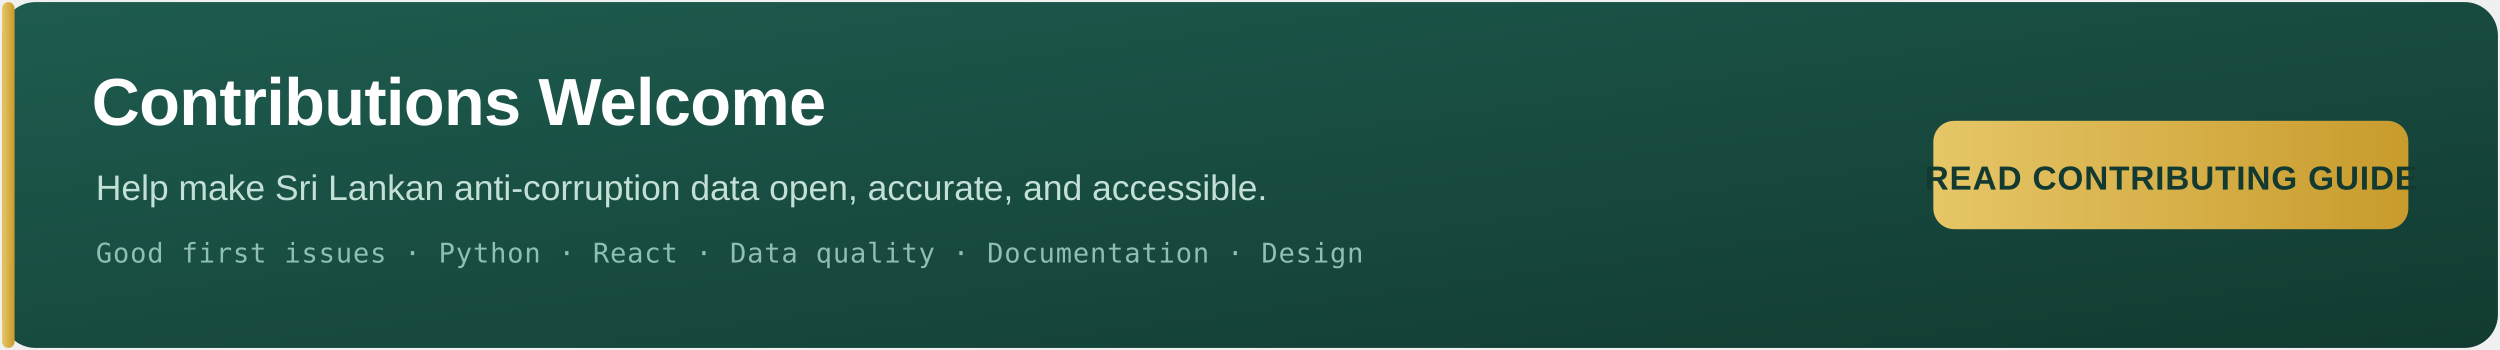
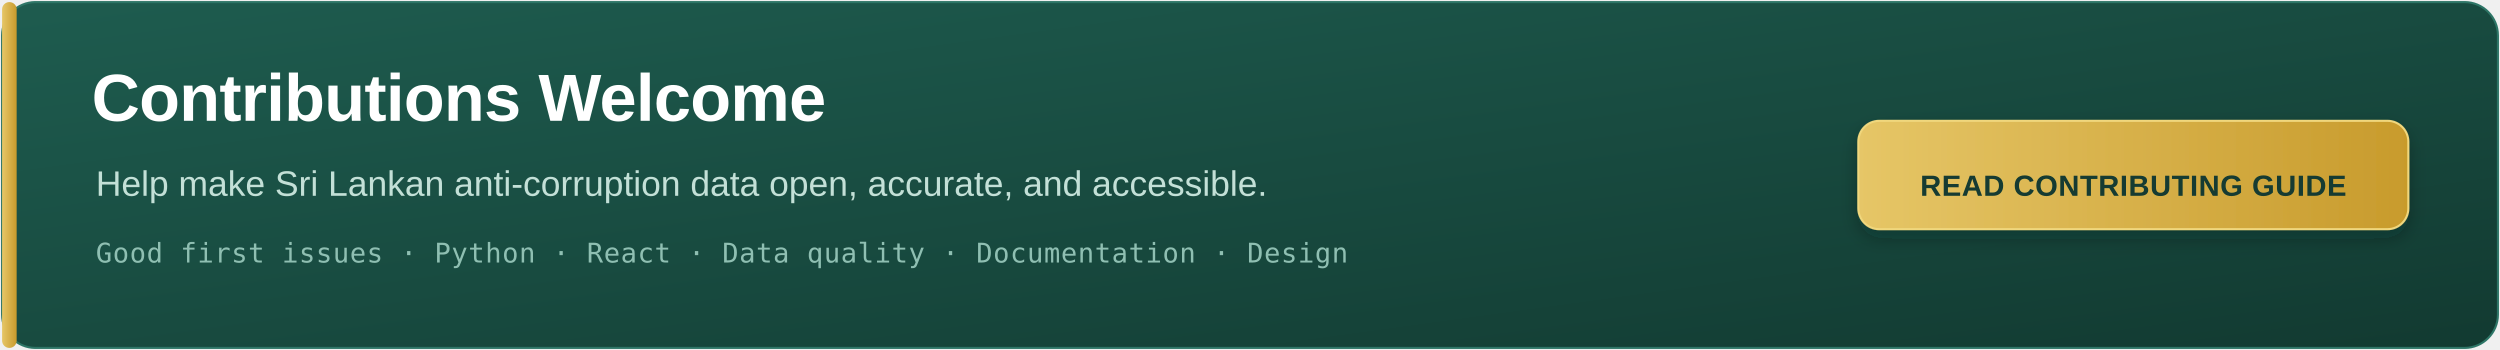
- <svg xmlns="http://www.w3.org/2000/svg" viewBox="0 0 1200 168" width="1200" height="168" role="img" aria-label="Contributions welcome">
+ <svg xmlns="http://www.w3.org/2000/svg" viewBox="0 0 1200 168" width="1200" height="168" role="img" aria-labelledby="title description">
  <defs>
    <linearGradient id="cbg" x1="0" y1="0" x2="1" y2="1">
-       <stop offset="0" stop-color="#1e5c4f" />
-       <stop offset="1" stop-color="#123a31" />
+       <stop offset="0%" stop-color="#1e5c4f" />
+       <stop offset="100%" stop-color="#123a31" />
    </linearGradient>
    <linearGradient id="cgold" x1="0" y1="0" x2="1" y2="0">
-       <stop offset="0" stop-color="#e6c667" />
-       <stop offset="1" stop-color="#c89b2c" />
+       <stop offset="0%" stop-color="#e6c667" />
+       <stop offset="100%" stop-color="#c89b2c" />
    </linearGradient>
+     <filter id="buttonShadow" x="-20%" y="-30%" width="140%" height="170%">
+       <feDropShadow dx="0" dy="4" stdDeviation="4" flood-color="#081f1a" flood-opacity="0.28" />
+     </filter>
  </defs>
-   <rect x="1" y="1" width="1198" height="166" rx="16" fill="url(#cbg)" />
-   <rect x="1" y="1" width="6" height="166" rx="3" fill="url(#cgold)" />
-   <text x="44" y="60" font-family="'Archivo','Segoe UI',Arial,sans-serif" font-size="32" font-weight="800" fill="#ffffff" letter-spacing="-0.3">Contributions Welcome</text>
-   <text x="46" y="96" font-family="'IBM Plex Sans','Segoe UI',Arial,sans-serif" font-size="17" fill="#c3e0d7">Help make Sri Lankan anti-corruption data open, accurate, and accessible.</text>
-   <text x="46" y="126" font-family="'IBM Plex Mono','Consolas',monospace" font-size="13" fill="#8fbfb2" letter-spacing="0.4">Good first issues  ·  Python  ·  React  ·  Data quality  ·  Documentation  ·  Design</text>
-   <g transform="translate(928 58)">
-     <rect width="228" height="52" rx="10" fill="url(#cgold)" />
-     <text x="114" y="33" text-anchor="middle" font-family="'Archivo','Segoe UI',Arial,sans-serif" font-size="16" font-weight="800" fill="#123a31" letter-spacing="0.4">READ CONTRIBUTING GUIDE</text>
+   <rect x="1" y="1" width="1198" height="166" rx="16" fill="url(#cbg)" stroke="#2d7566" stroke-width="1" />
+   <rect x="1" y="1" width="7" height="166" rx="3.5" fill="url(#cgold)" />
+   <text x="44" y="58" font-family="Archivo, 'Segoe UI', Arial, sans-serif" font-size="32" font-weight="800" fill="#ffffff" letter-spacing="-0.3">
+     Contributions Welcome
+   </text>
+   <text x="46" y="94" font-family="'IBM Plex Sans', 'Segoe UI', Arial, sans-serif" font-size="17" font-weight="400" fill="#c3e0d7">
+     Help make Sri Lankan anti-corruption data open, accurate, and accessible.
+   </text>
+   <text x="46" y="126" font-family="'IBM Plex Mono', Consolas, monospace" font-size="13" font-weight="500" fill="#8fbfb2" letter-spacing="0.3">
+     Good first issues  ·  Python  ·  React  ·  Data quality  ·  Documentation  ·  Design
+   </text>
+   <g transform="translate(892 58)" filter="url(#buttonShadow)">
+     <rect x="0" y="0" width="264" height="52" rx="10" fill="url(#cgold)" stroke="#f0d77d" stroke-width="1" />
+     <text x="132" y="32" text-anchor="middle" dominant-baseline="middle" font-family="Archivo, 'Segoe UI', Arial, sans-serif" font-size="14" font-weight="800" fill="#123a31" letter-spacing="0.25">
+       READ CONTRIBUTING GUIDE
+     </text>
  </g>
</svg>
